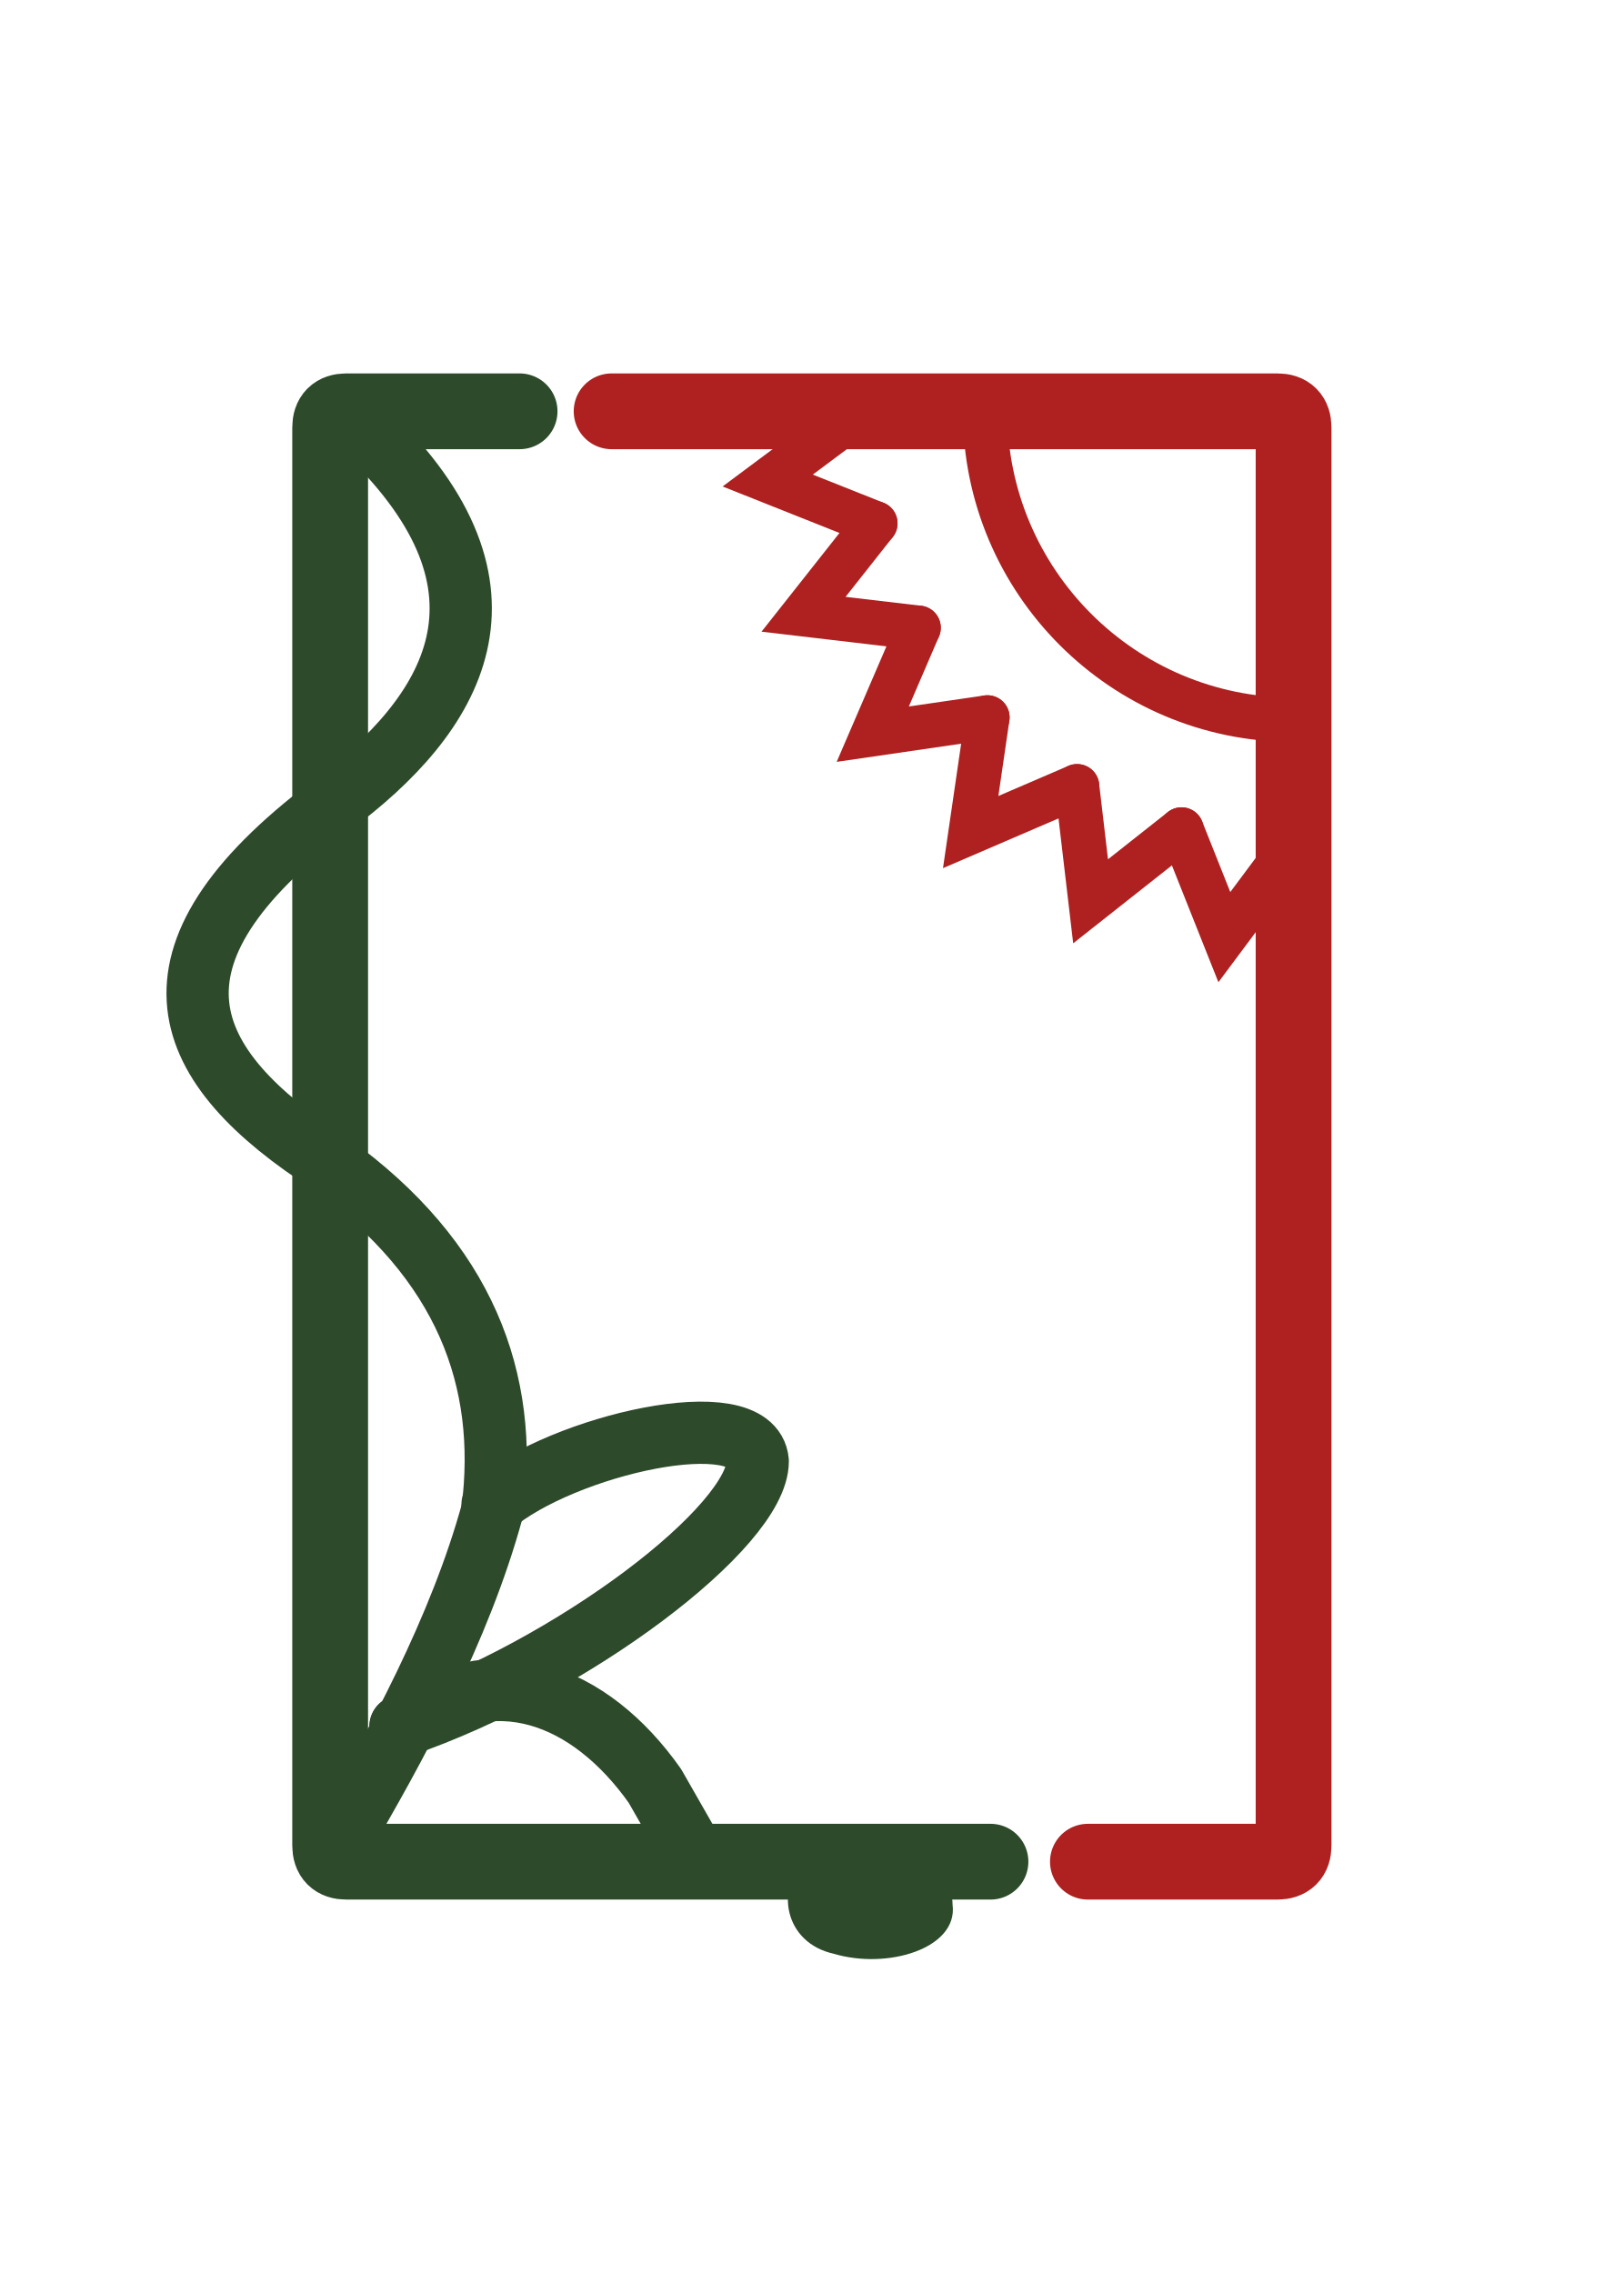
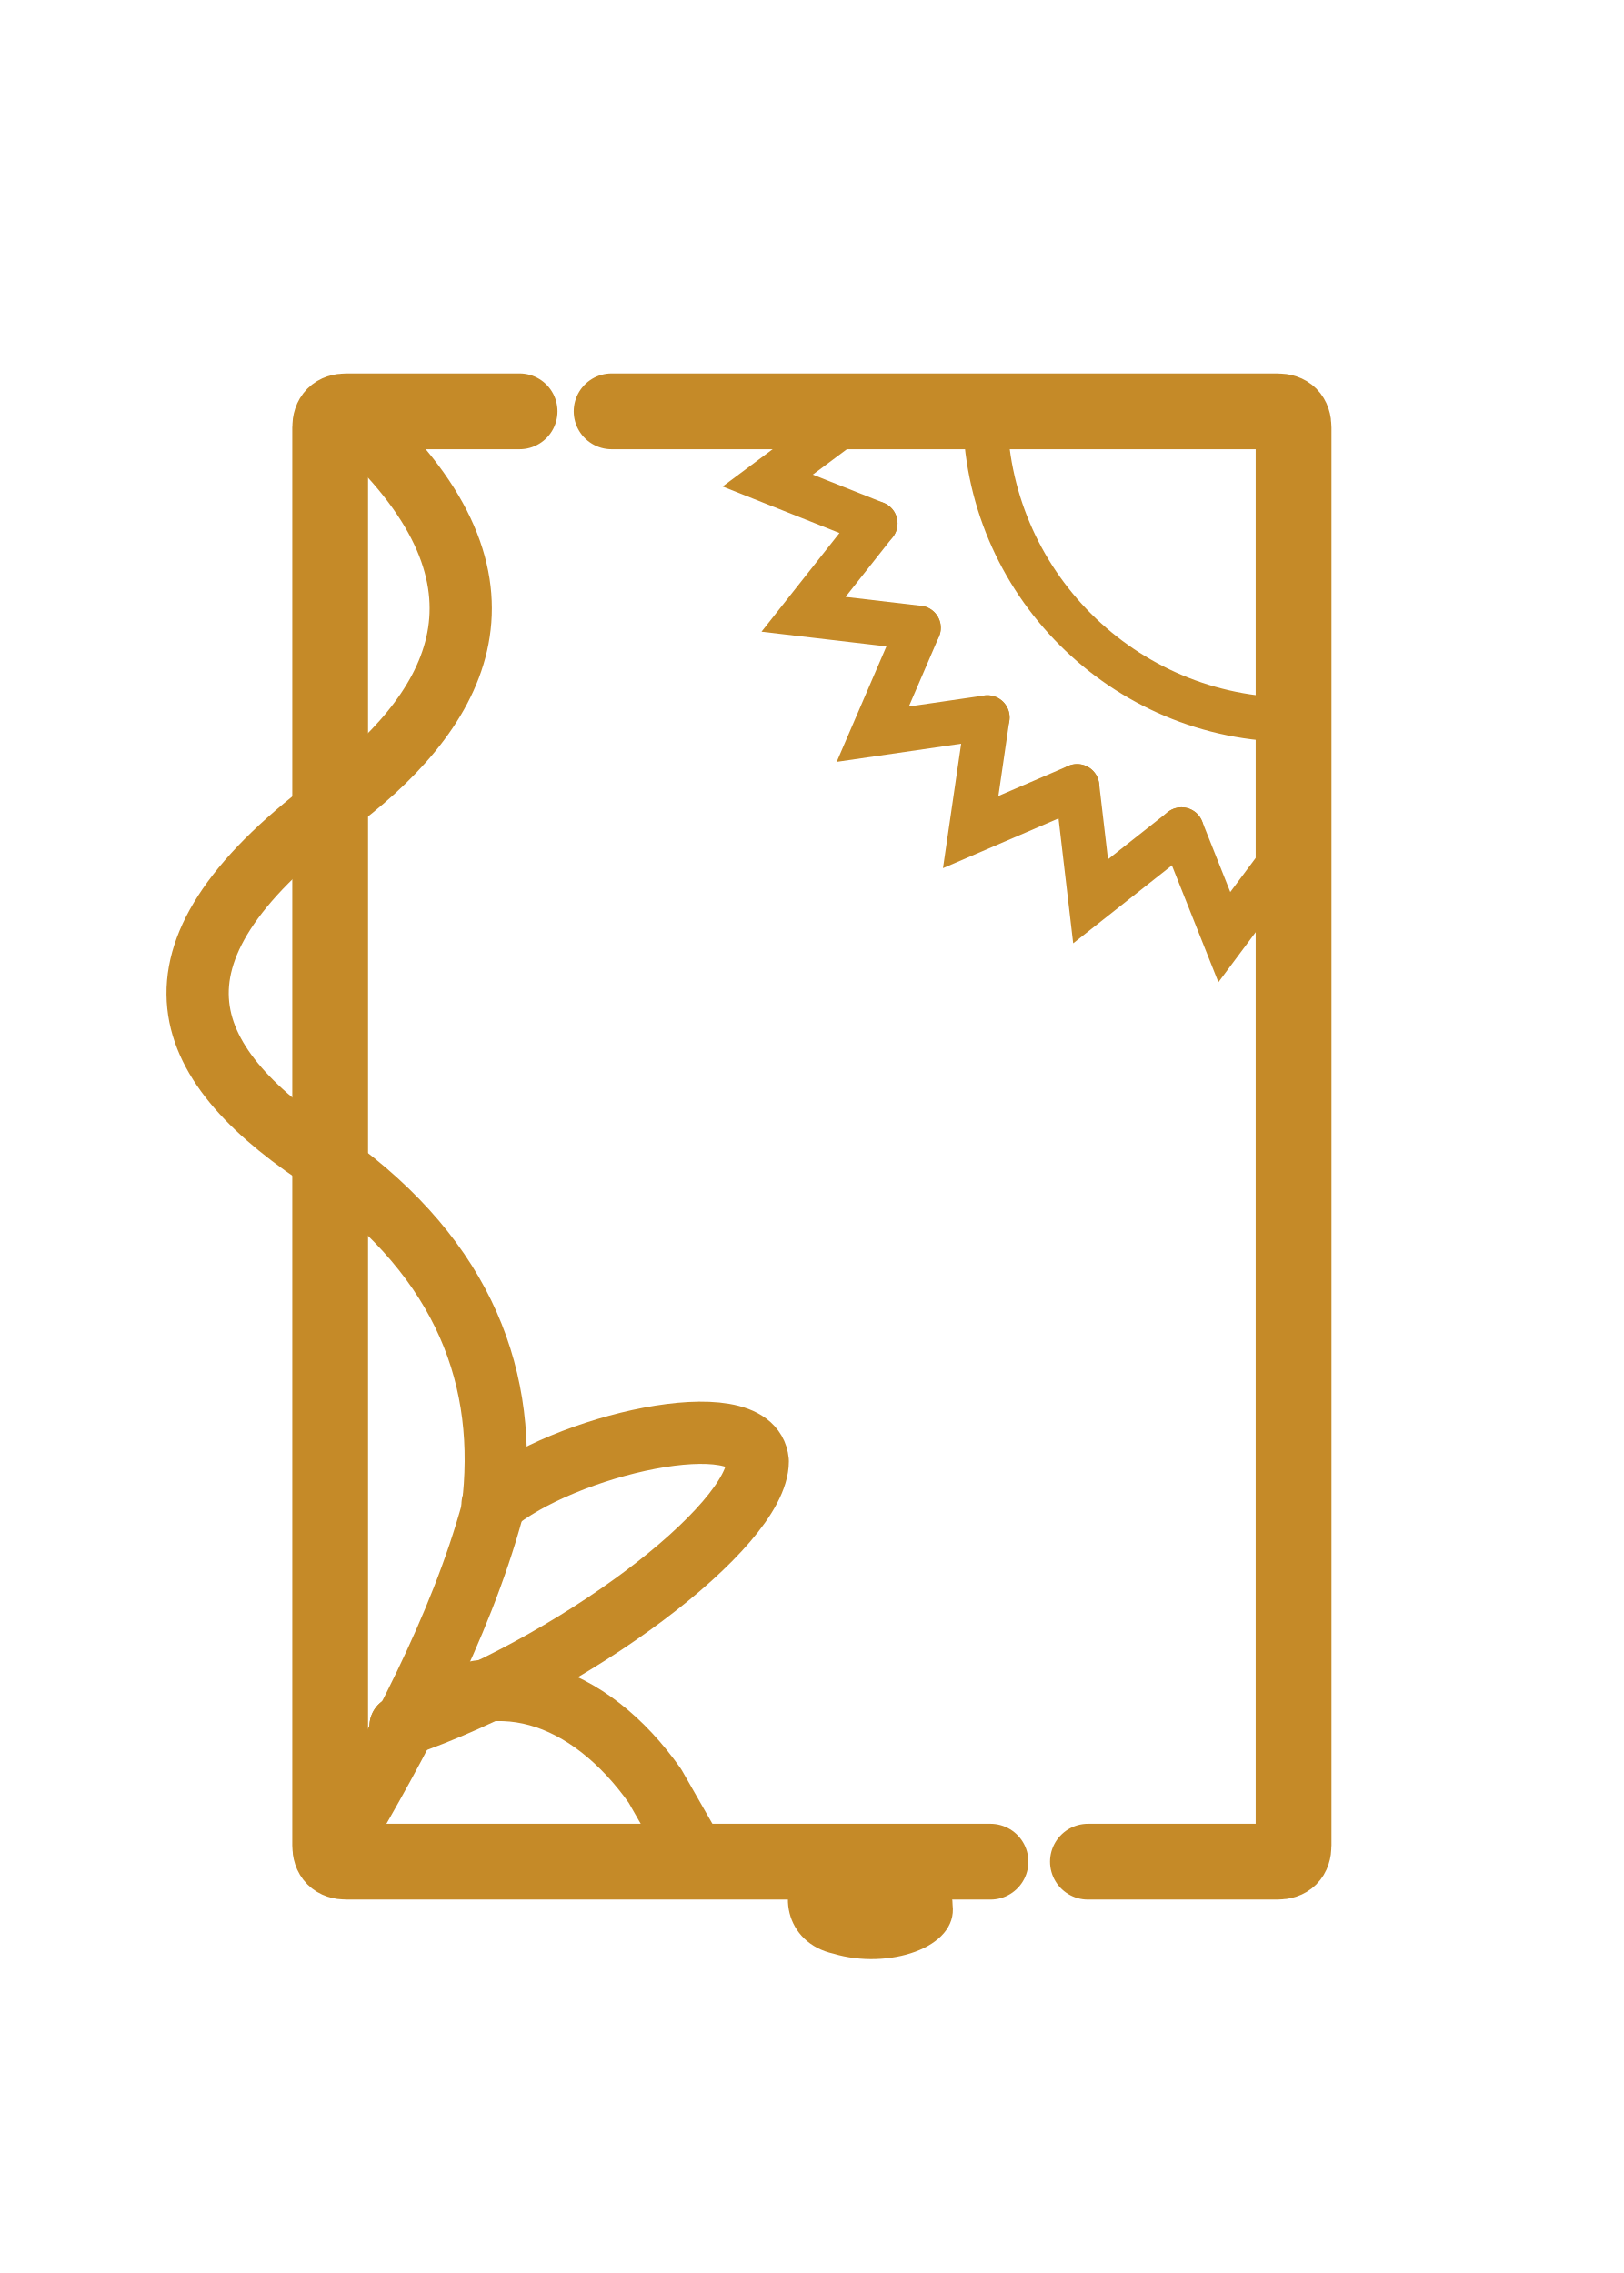
<svg xmlns="http://www.w3.org/2000/svg" width="300" height="420" fill="none" aria-labelledby="title desc" role="img" viewBox="0 0 300 420">
  <g fill="none" stroke-linecap="round" stroke-linejoin="round">
-     <g stroke="#2D4A2A" stroke-width="14">
+     <g stroke="#c58a28" stroke-width="14">
      <path id="frame-green" d="M183 344H64q-3 0-3-3V79q0-3 3-3H96" />
    </g>
-     <g stroke="#AE2120" stroke-width="14">
+     <g stroke="#c58a28" stroke-width="14">
      <path id="frame-red" d="M113 76H236q3 0 3 3V341q0 3-3 3H201" />
    </g>
-     <g stroke="#2D4A2A" stroke-width="11.5">
+     <g stroke="#c58a28" stroke-width="11.5">
      <path id="green-vine" d="M68 80c30 29 16 52-7 69-37 28-28 48 0 66 25 18 33 40 30 64-6 22-18 44-28 61" />
      <path id="green-leaf-upper" d="M91 278c13-11 48-19 49-8 0 12-34 38-66 49" />
      <path id="green-leaf-lower" d="M74 319c17-13 35-6 47 11l8 14" />
    </g>
-     <g stroke="#AE2120" stroke-width="8.2">
+     <g stroke="#c58a28" stroke-width="8.2">
      <path id="sun-arc" d="M182 76a57 57 0 0 0 57 57" />
      <path id="sun-ray-1" stroke-linejoin="miter" stroke-miterlimit="3" d="m159 76-17.162 12.792 19.888 7.914" transform="rotate(0 239 76)" />
      <path id="sun-ray-2" stroke-linejoin="miter" stroke-miterlimit="3" d="m159 76-17.162 12.792 19.888 7.914" transform="rotate(-15 239 76)" />
      <path id="sun-ray-3" stroke-linejoin="miter" stroke-miterlimit="3" d="m159 76-17.162 12.792 19.888 7.914" transform="rotate(-30 239 76)" />
      <path id="sun-ray-4" stroke-linejoin="miter" stroke-miterlimit="3" d="m159 76-17.162 12.792 19.888 7.914" transform="rotate(-45 239 76)" />
      <path id="sun-ray-5" stroke-linejoin="miter" stroke-miterlimit="3" d="m159 76-17.162 12.792 19.888 7.914" transform="rotate(-60 239 76)" />
      <path id="sun-ray-6" stroke-linejoin="miter" stroke-miterlimit="3" d="m159 76-17.162 12.792 19.888 7.914" transform="rotate(-75 239 76)" />
    </g>
  </g>
-   <path id="green-bud" fill="#2D4A2A" d="M149 343c-6 6-4 16 5 18 10 3 23-1 22-9 0-4-3-8-7-9Z" />
+   <path id="green-bud" fill="#c58a28" d="M149 343c-6 6-4 16 5 18 10 3 23-1 22-9 0-4-3-8-7-9Z" />
</svg>
